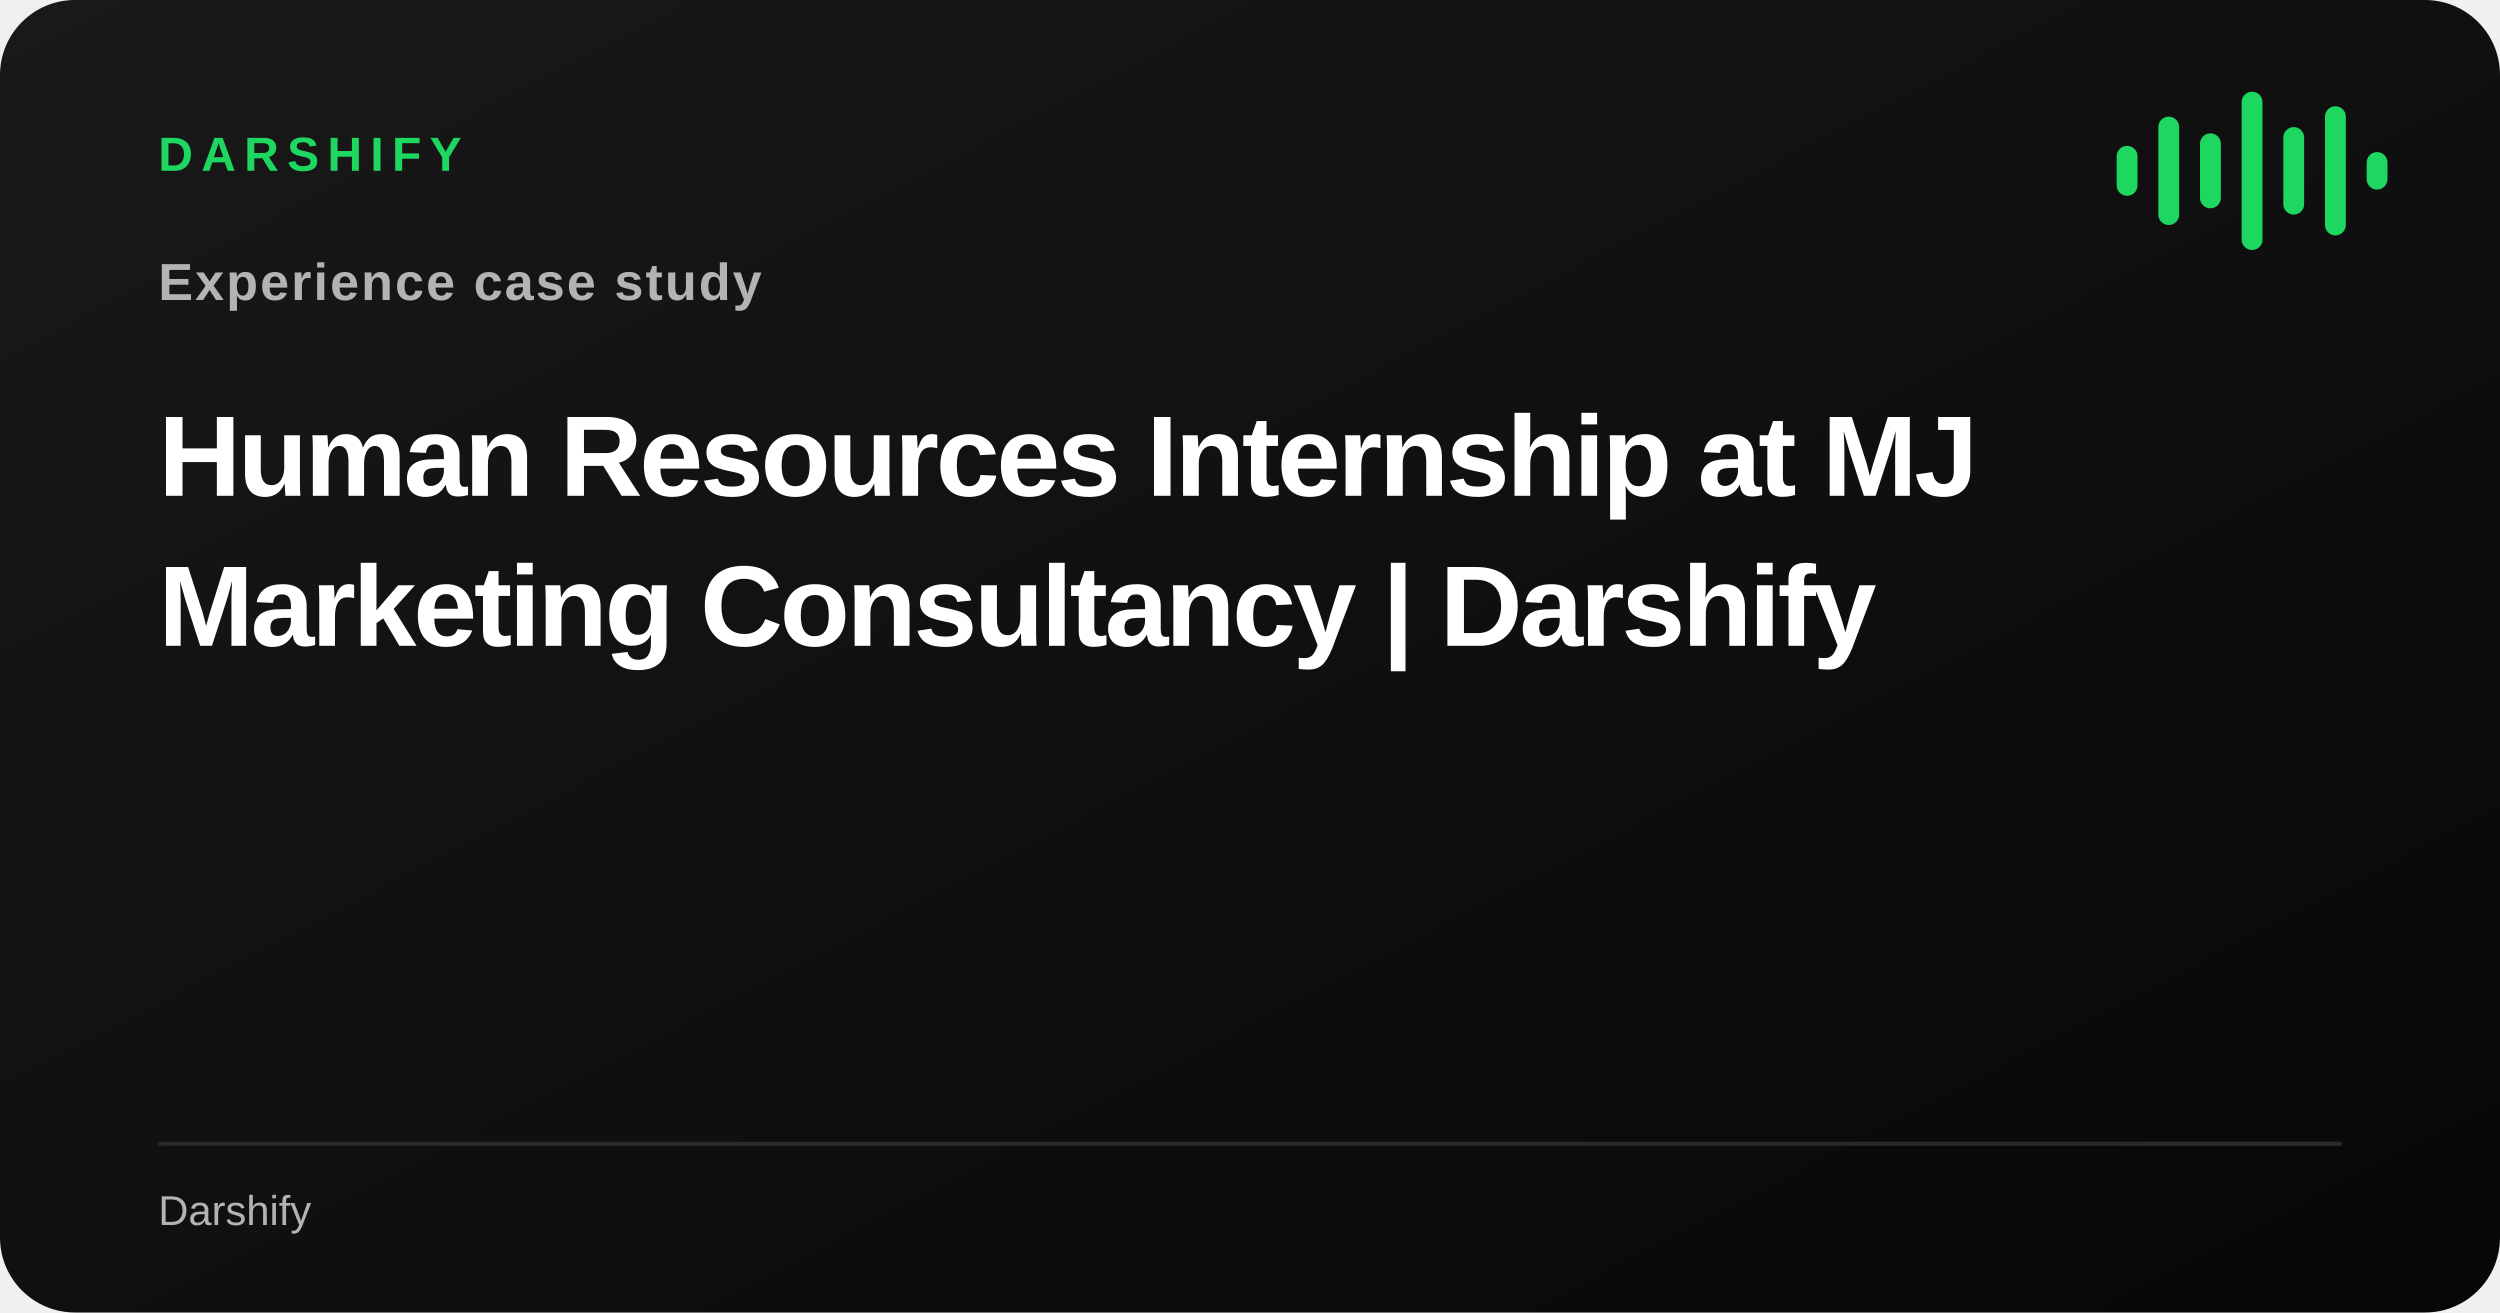
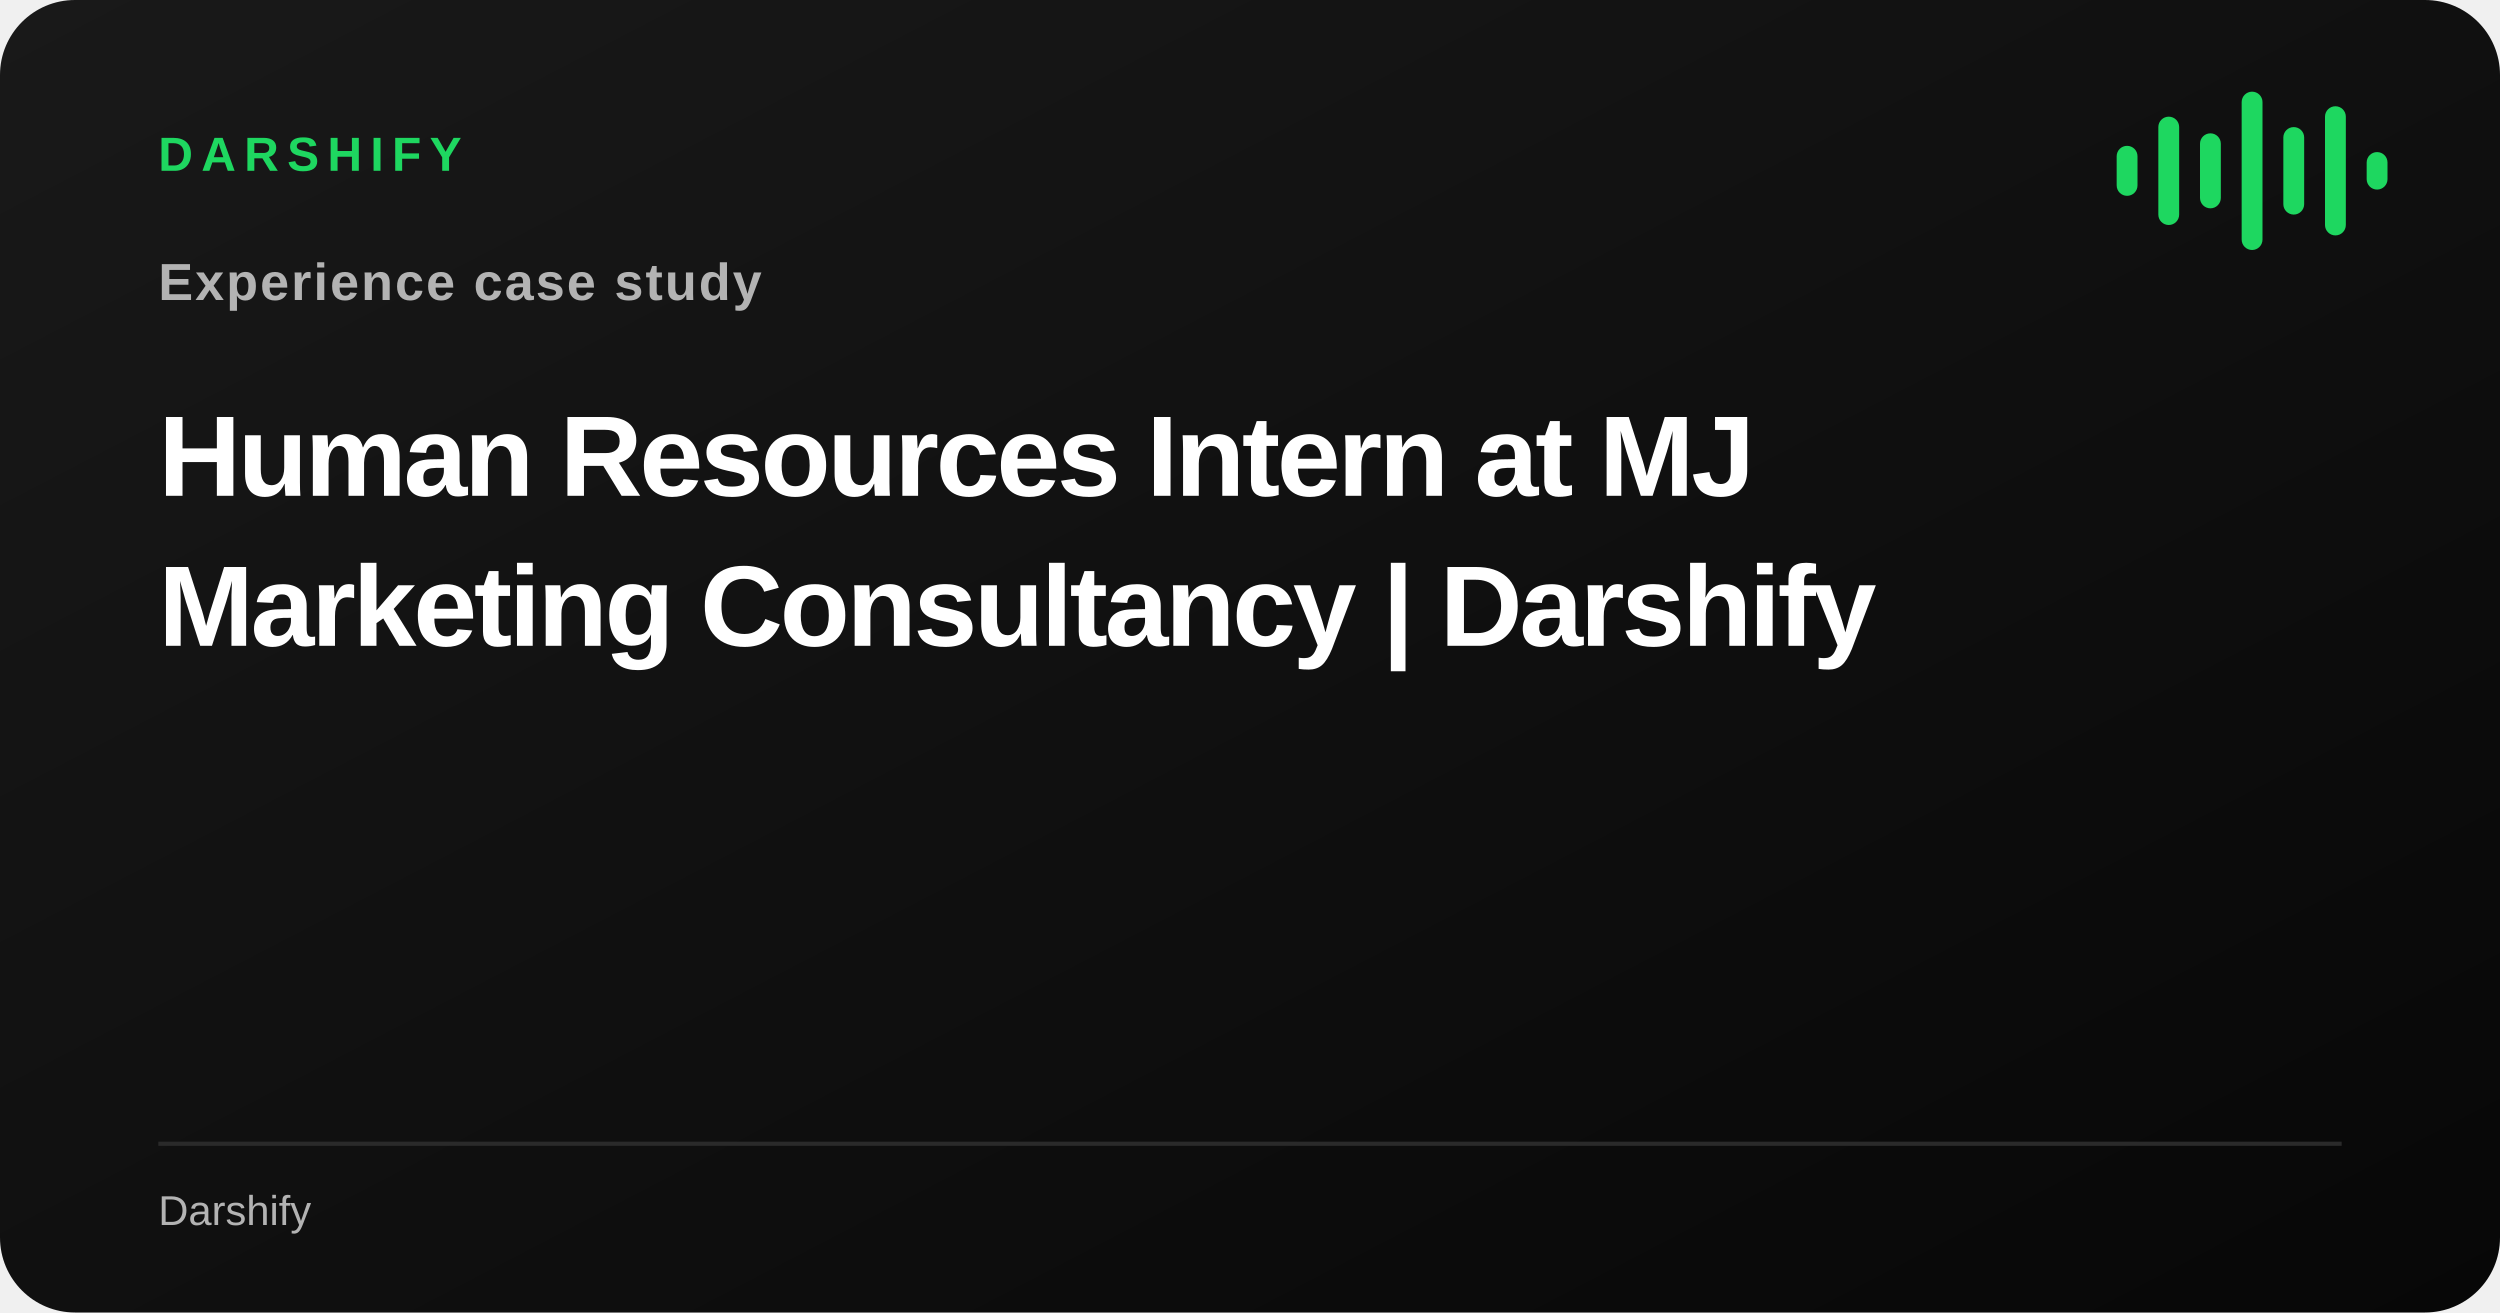
- <svg xmlns="http://www.w3.org/2000/svg" viewBox="0 0 1200 630" width="1200" height="630" role="img" aria-label="Human Resources Internship at MJ Marketing Consultancy | Darshify" data-route-id="case-study:r3">
+ <svg xmlns="http://www.w3.org/2000/svg" viewBox="0 0 1200 630" width="1200" height="630" role="img" aria-label="Human Resources Intern at MJ Marketing Consultancy | Darshify" data-route-id="case-study:r3">
  <defs>
    <linearGradient id="surface" x1="0" y1="0" x2="1" y2="1">
      <stop offset="0" stop-color="#191919" />
      <stop offset="1" stop-color="#070707" />
    </linearGradient>
    <radialGradient id="glow" cx="0" cy="0" r="1" gradientTransform="translate(1030 86) rotate(135) scale(420)">
      <stop stop-color="#1ed760" stop-opacity=".38" />
      <stop offset="1" stop-color="#1ed760" stop-opacity="0" />
    </radialGradient>
  </defs>
  <rect width="1200" height="630" rx="36" fill="url(#surface)" />
  <rect width="1200" height="630" rx="36" fill="url(#glow)" />
  <g data-motif="proof-wave" aria-label="Evidence signal">
    <rect x="1016" y="70" width="10" height="24" rx="5" fill="#1ed760" />
    <rect x="1036" y="56" width="10" height="52" rx="5" fill="#1ed760" />
    <rect x="1056" y="64" width="10" height="36" rx="5" fill="#1ed760" />
    <rect x="1076" y="44" width="10" height="76" rx="5" fill="#1ed760" />
    <rect x="1096" y="61" width="10" height="42" rx="5" fill="#1ed760" />
    <rect x="1116" y="51" width="10" height="62" rx="5" fill="#1ed760" />
    <rect x="1136" y="73" width="10" height="18" rx="5" fill="#1ed760" />
  </g>
  <text x="76" y="82" fill="#1ed760" font-family="Arial, Helvetica, sans-serif" font-size="23" font-weight="700" letter-spacing="4">DARSHIFY</text>
  <text x="76" y="144" fill="#b3b3b3" font-family="Arial, Helvetica, sans-serif" font-size="25" font-weight="600" letter-spacing="1">Experience case study</text>
  <text fill="#ffffff" font-family="Arial, Helvetica, sans-serif" font-size="55" font-weight="800" letter-spacing="-1.5">
-     <tspan x="76" y="238">Human Resources Internship at MJ</tspan>
+     <tspan x="76" y="238">Human Resources Intern at MJ</tspan>
    <tspan x="76" y="310">Marketing Consultancy | Darshify</tspan>
  </text>
  <rect x="76" y="548" width="1048" height="2" fill="#2a2a2a" />
  <text x="76" y="588" fill="#b3b3b3" font-family="Arial, Helvetica, sans-serif" font-size="20">Darshify</text>
</svg>
